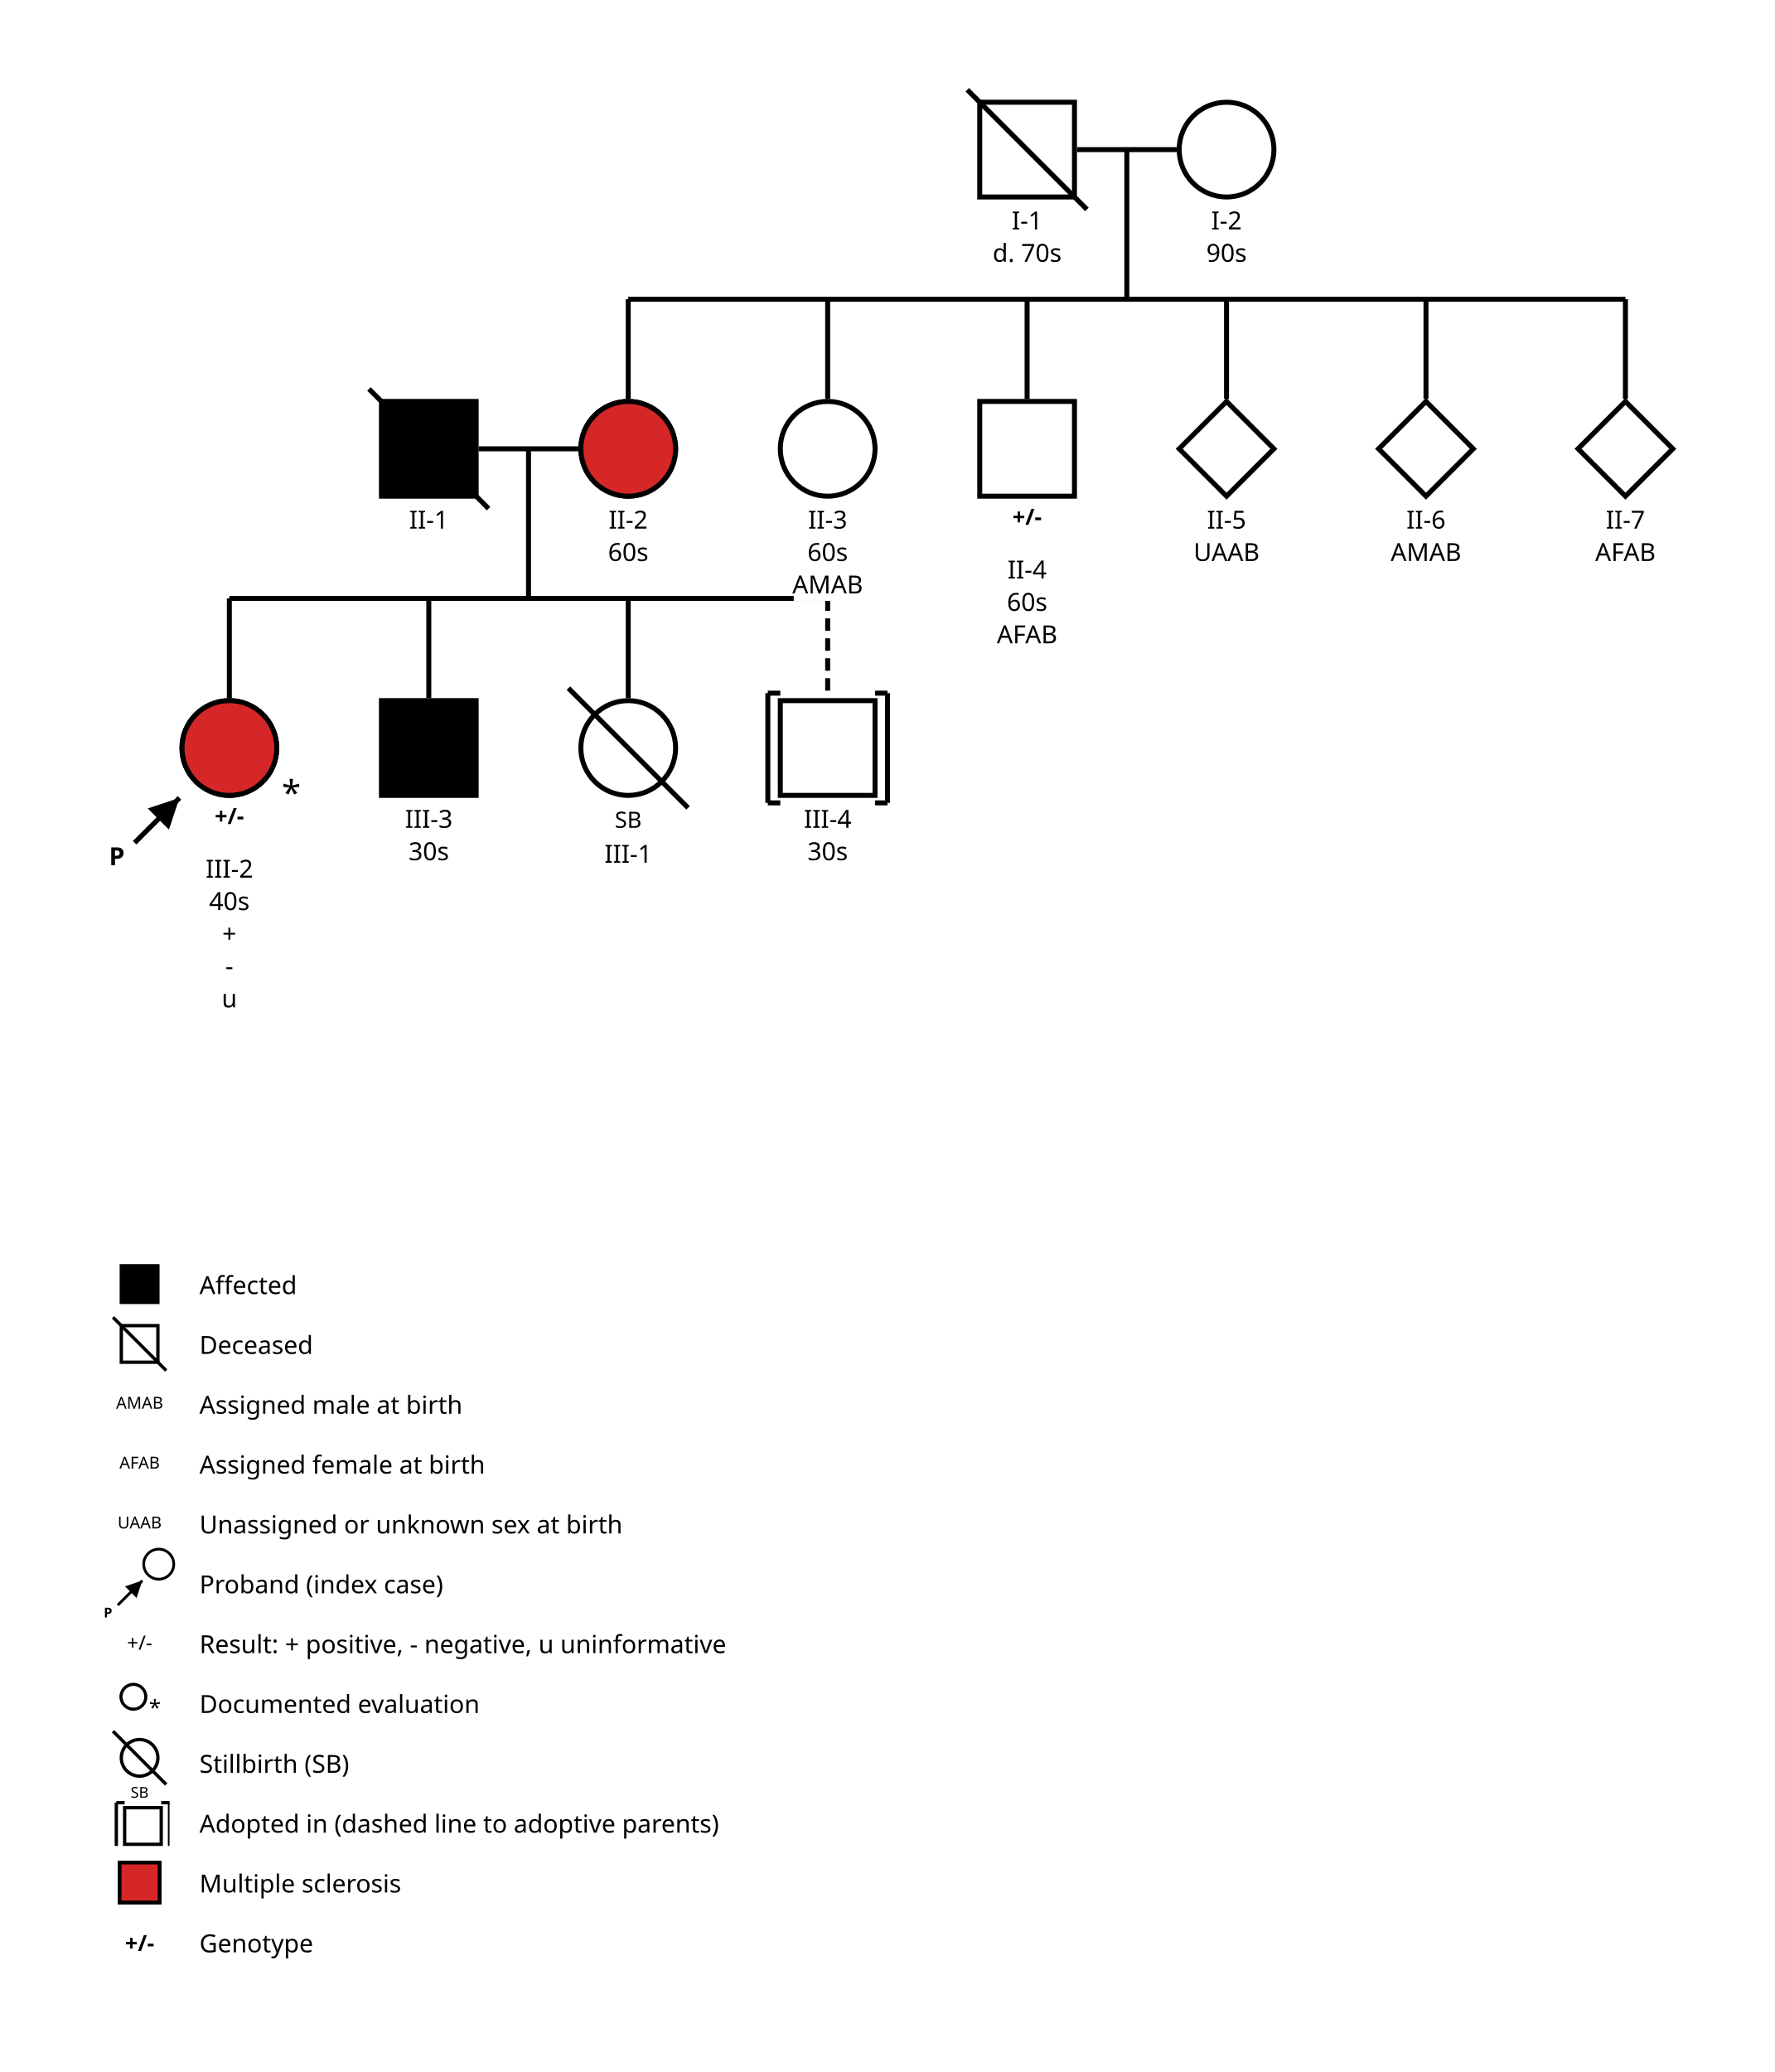
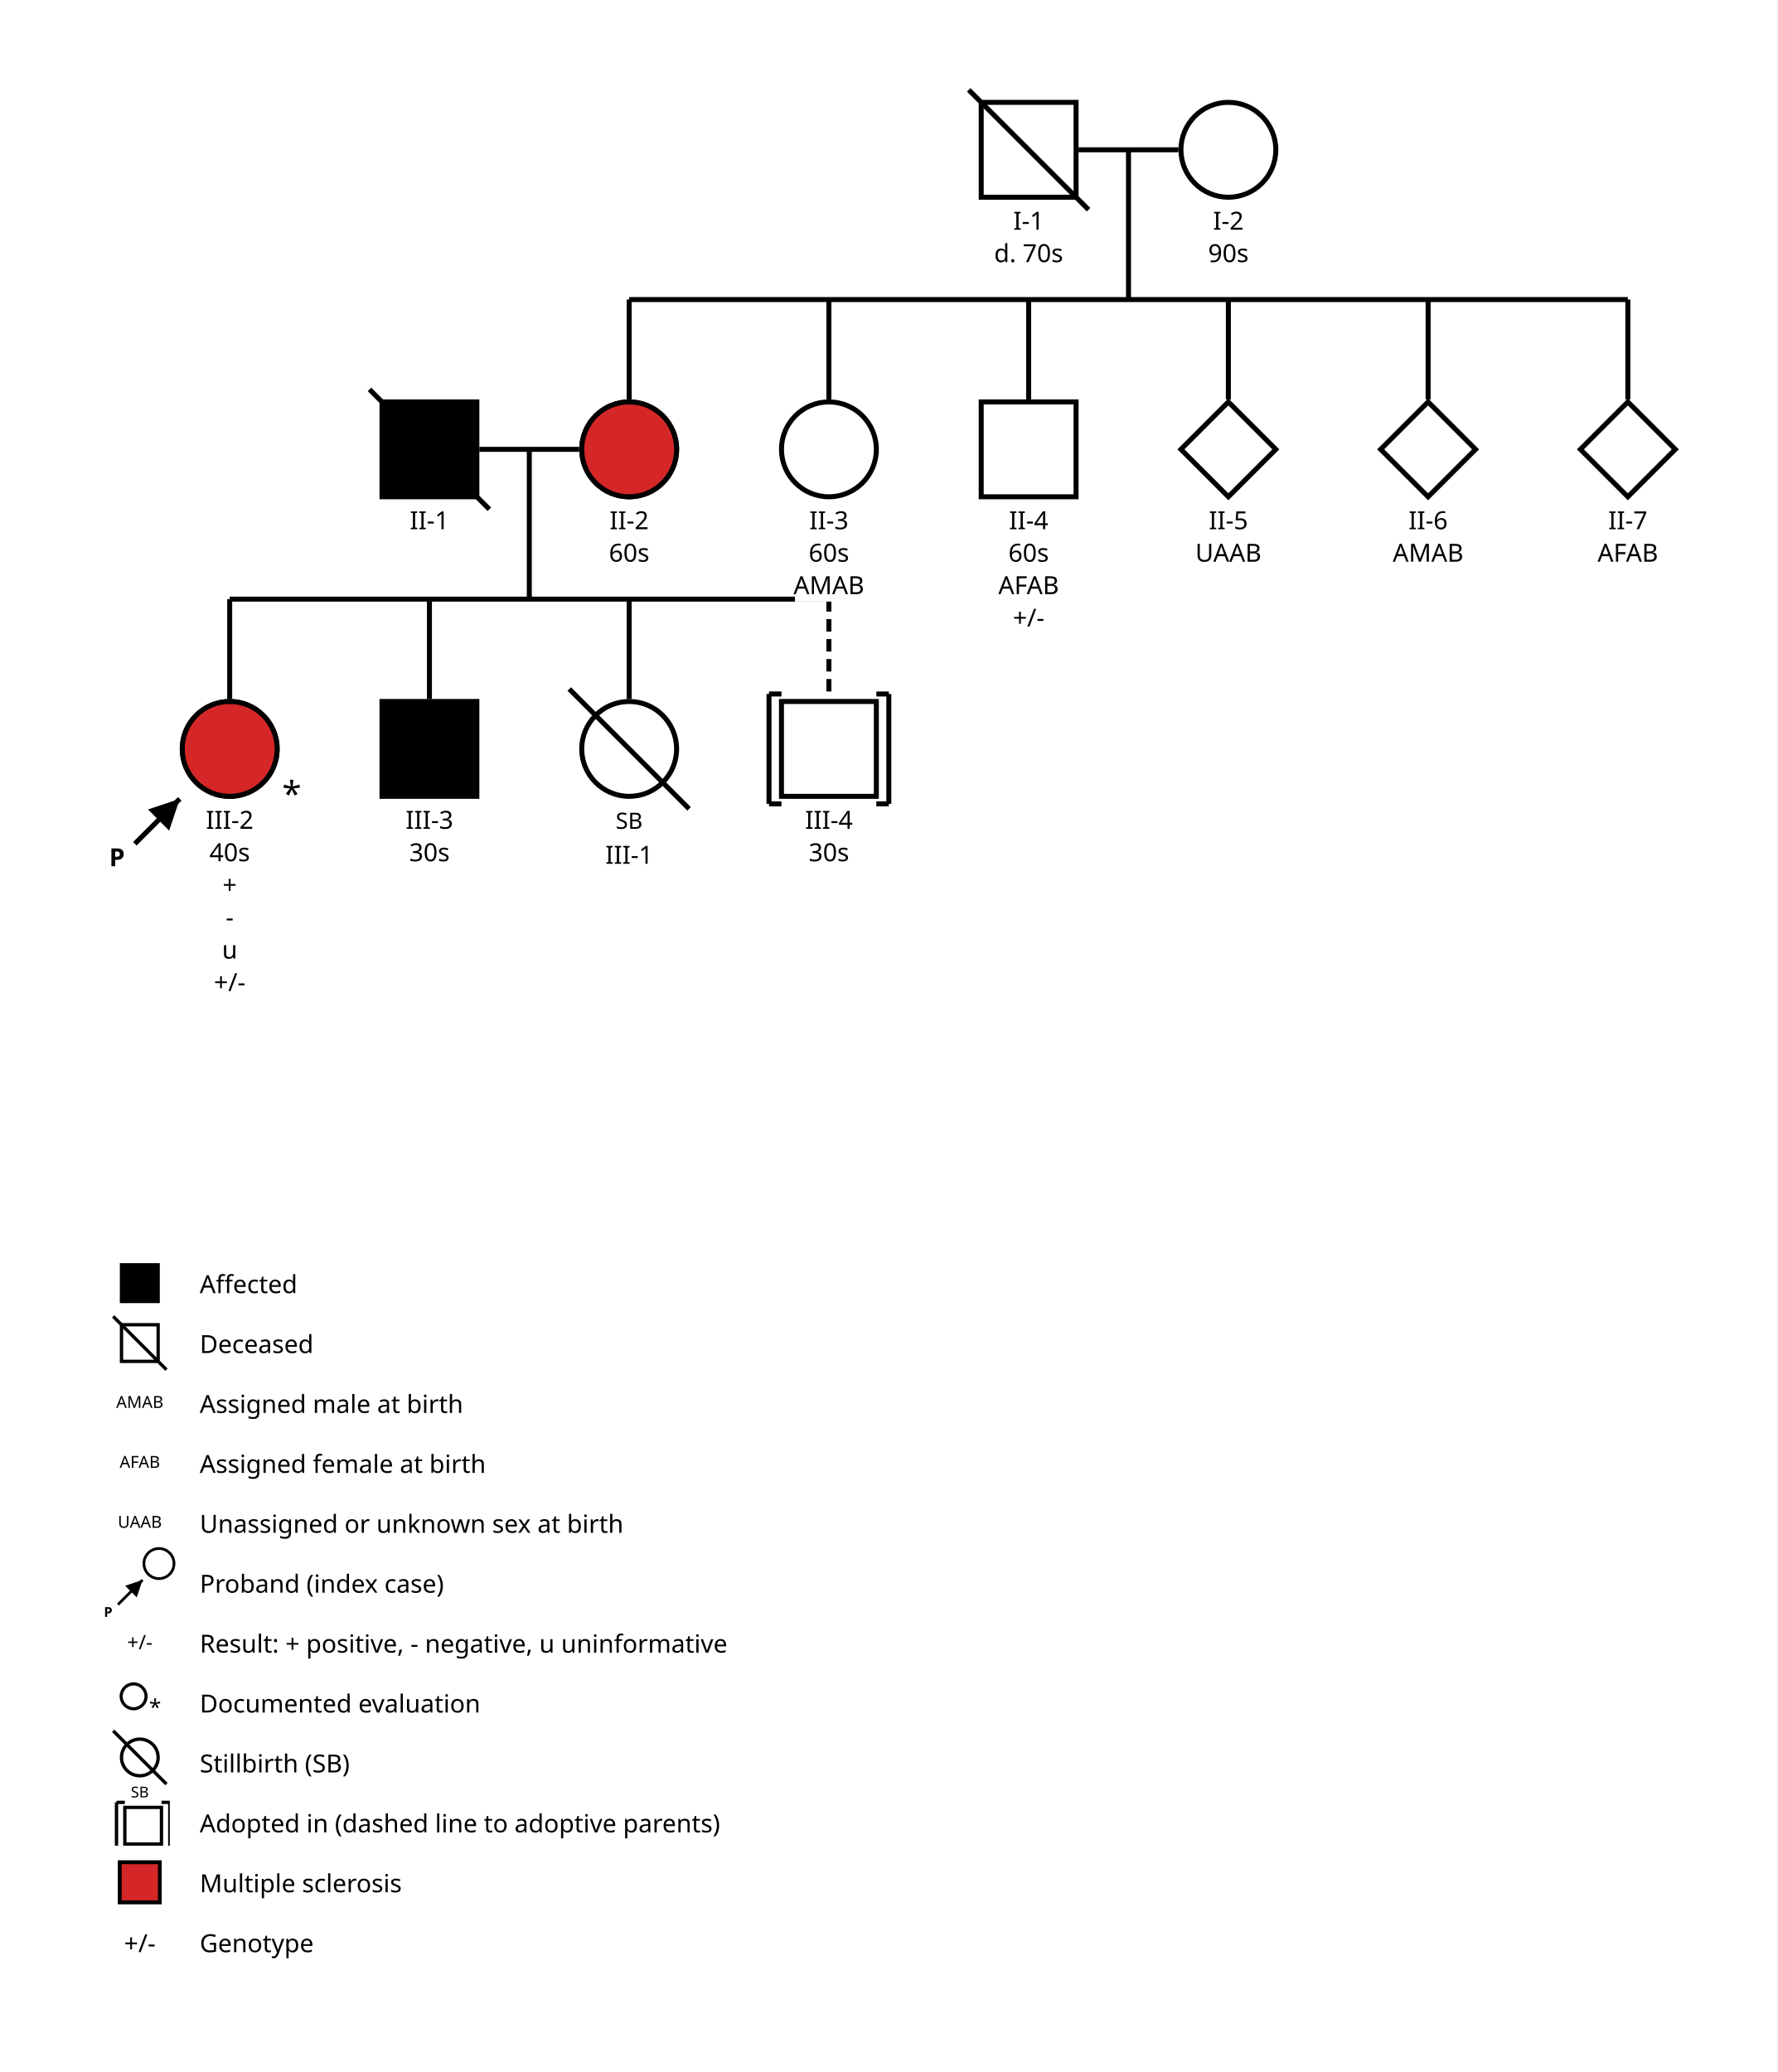
- <svg xmlns="http://www.w3.org/2000/svg" height="831" viewBox="0 0 712 831" width="712">
+ <svg xmlns="http://www.w3.org/2000/svg" height="830" viewBox="0 0 712 830" width="712">
  <defs>
    <marker id="proband-arrowhead" markerHeight="6" markerWidth="6" orient="auto" refX="6" refY="3">
      <path d="M 0 0 L 6 3 L 0 6 Z" fill="black" />
    </marker>
  </defs>
-   <rect fill="white" height="831" width="712" />
+   <rect fill="white" height="830" width="712" />
  <g transform="translate(92 60)">
    <g class="couple-lines">
      <path d="M 340 0 L 380 0" fill="none" stroke="black" stroke-width="2" />
      <path d="M 100 120 L 140 120" fill="none" stroke="black" stroke-width="2" />
    </g>
    <g class="sibship-lines">
      <path d="M 360 0 L 360 60 M 160 60 L 560 60 M 160 60 L 160 100 M 240 60 L 240 100 M 320 60 L 320 100 M 400 60 L 400 100 M 480 60 L 480 100 M 560 60 L 560 100" fill="none" stroke="black" stroke-width="2" />
      <path d="M 120 120 L 120 180 M 0 180 L 240 180 M 0 180 L 0 220 M 80 180 L 80 220 M 160 180 L 160 220" fill="none" stroke="black" stroke-width="2" />
      <path d="M 240 180 L 240 220" fill="none" stroke="black" stroke-dasharray="5 3" stroke-width="2" />
    </g>
    <g class="symbols">
      <g transform="translate(320 0)">
        <g transform="translate(-20 -20)">
          <g>
            <g>
              <rect fill="white" height="38" stroke="black" stroke-width="2" width="38" x="1" y="1" />
            </g>
          </g>
          <line stroke="black" stroke-width="2" x1="-4" x2="44" y1="-4" y2="44" />
        </g>
      </g>
      <g transform="translate(400 0)">
        <g transform="translate(-20 -20)">
          <g>
            <g>
              <circle cx="20" cy="20" fill="white" r="19" stroke="black" stroke-width="2" />
            </g>
          </g>
        </g>
      </g>
      <g transform="translate(80 120)">
        <g transform="translate(-20 -20)">
          <g>
            <g>
              <rect fill="black" height="38" stroke="black" stroke-width="2" width="38" x="1" y="1" />
            </g>
          </g>
          <line stroke="black" stroke-width="2" x1="-4" x2="44" y1="-4" y2="44" />
        </g>
      </g>
      <g transform="translate(160 120)">
        <g transform="translate(-20 -20)">
          <g>
            <g>
              <clipPath id="symbol-clip-1-1">
                <circle cx="20" cy="20" r="19" />
              </clipPath>
              <circle cx="20" cy="20" fill="white" r="19" stroke="black" stroke-width="2" />
              <g clip-path="url(#symbol-clip-1-1)">
                <g>
                  <g data-tag-fill="solid">
                    <path d="M -20 20 A 40 40 0 1 1 60 20 A 40 40 0 1 1 -20 20 Z" fill="#d62728" />
                  </g>
                </g>
              </g>
              <circle cx="20" cy="20" fill="none" r="19" stroke="black" stroke-width="2" />
            </g>
          </g>
        </g>
      </g>
      <g transform="translate(240 120)">
        <g transform="translate(-20 -20)">
          <g>
            <g>
              <circle cx="20" cy="20" fill="white" r="19" stroke="black" stroke-width="2" />
            </g>
          </g>
        </g>
      </g>
      <g transform="translate(320 120)">
        <g transform="translate(-20 -20)">
          <g>
            <g>
              <rect fill="white" height="38" stroke="black" stroke-width="2" width="38" x="1" y="1" />
            </g>
          </g>
-           <g>
-             <text fill="#000000" font-family="sans-serif" font-size="9" font-weight="bold" text-anchor="middle" x="20" y="50.5">+/-</text>
-           </g>
        </g>
      </g>
      <g transform="translate(400 120)">
        <g transform="translate(-20 -20)">
          <g>
            <g>
              <polygon fill="white" points="20,1 39,20 20,39 1,20" stroke="black" stroke-width="2" />
            </g>
          </g>
        </g>
      </g>
      <g transform="translate(480 120)">
        <g transform="translate(-20 -20)">
          <g>
            <g>
              <polygon fill="white" points="20,1 39,20 20,39 1,20" stroke="black" stroke-width="2" />
            </g>
          </g>
        </g>
      </g>
      <g transform="translate(560 120)">
        <g transform="translate(-20 -20)">
          <g>
            <g>
              <polygon fill="white" points="20,1 39,20 20,39 1,20" stroke="black" stroke-width="2" />
            </g>
          </g>
        </g>
      </g>
      <g transform="translate(0 240)">
        <g transform="translate(-20 -20)">
          <g>
            <g>
              <clipPath id="symbol-clip-2-0">
                <circle cx="20" cy="20" r="19" />
              </clipPath>
              <circle cx="20" cy="20" fill="white" r="19" stroke="black" stroke-width="2" />
              <g clip-path="url(#symbol-clip-2-0)">
                <g>
                  <g data-tag-fill="solid">
                    <path d="M -20 20 A 40 40 0 1 1 60 20 A 40 40 0 1 1 -20 20 Z" fill="#d62728" />
                  </g>
                </g>
              </g>
              <circle cx="20" cy="20" fill="none" r="19" stroke="black" stroke-width="2" />
            </g>
          </g>
          <g data-arrow="proband">
            <line marker-end="url(#proband-arrowhead)" stroke="black" stroke-width="2" x1="-18" x2="0" y1="58" y2="40" />
            <rect fill="white" height="10" width="8.5" x="-30" y="58" />
            <text data-proband-letter="true" fill="black" font-family="sans-serif" font-size="10" font-weight="bold" style="user-select:none" text-anchor="end" x="-22" y="67">P</text>
          </g>
          <text data-documented-evaluation="true" fill="black" font-family="sans-serif" font-size="14" style="user-select:none" x="41" y="43">*</text>
-           <g>
-             <text fill="#000000" font-family="sans-serif" font-size="9" font-weight="bold" text-anchor="middle" x="20" y="50.5">+/-</text>
-           </g>
        </g>
      </g>
      <g transform="translate(80 240)">
        <g transform="translate(-20 -20)">
          <g>
            <g>
              <rect fill="black" height="38" stroke="black" stroke-width="2" width="38" x="1" y="1" />
            </g>
          </g>
        </g>
      </g>
      <g transform="translate(160 240)">
        <g transform="translate(-20 -20)">
          <g>
            <g>
              <circle cx="20" cy="20" fill="white" r="19" stroke="black" stroke-width="2" />
            </g>
            <g>
              <line stroke="black" stroke-width="2" x1="-4" x2="44" y1="-4" y2="44" />
            </g>
            <text fill="black" font-family="sans-serif" font-size="9" style="pointer-events:none;user-select:none" text-anchor="middle" x="20" y="52">SB</text>
          </g>
        </g>
      </g>
      <g transform="translate(240 240)">
        <g transform="translate(-20 -20)">
          <g>
            <g data-adopted="in">
              <line stroke="black" stroke-width="2" x1="-4" x2="-4" y1="-2" y2="42" />
              <line stroke="black" stroke-width="2" x1="-4" x2="1" y1="-2" y2="-2" />
              <line stroke="black" stroke-width="2" x1="-4" x2="1" y1="42" y2="42" />
              <line stroke="black" stroke-width="2" x1="44" x2="44" y1="-2" y2="42" />
              <line stroke="black" stroke-width="2" x1="44" x2="39" y1="-2" y2="-2" />
              <line stroke="black" stroke-width="2" x1="44" x2="39" y1="42" y2="42" />
            </g>
            <g>
              <rect fill="white" height="38" stroke="black" stroke-width="2" width="38" x="1" y="1" />
            </g>
          </g>
        </g>
      </g>
    </g>
    <g class="labels">
      <g transform="translate(300 -20)">
        <g style="user-select:none" transform="translate(20 20)">
          <g data-name-label="true" pointer-events="none">
            <text fill="black" font-family="sans-serif" font-size="10" text-anchor="middle" x="0" y="32">I-1</text>
          </g>
          <g data-detail-label="true" pointer-events="none">
            <text fill="black" font-family="sans-serif" font-size="10" text-anchor="middle" x="0" y="45">d. 70s</text>
          </g>
        </g>
      </g>
      <g transform="translate(380 -20)">
        <g style="user-select:none" transform="translate(20 20)">
          <g data-name-label="true" pointer-events="none">
            <text fill="black" font-family="sans-serif" font-size="10" text-anchor="middle" x="0" y="32">I-2</text>
          </g>
          <g data-detail-label="true" pointer-events="none">
            <text fill="black" font-family="sans-serif" font-size="10" text-anchor="middle" x="0" y="45">90s</text>
          </g>
        </g>
      </g>
      <g transform="translate(60 100)">
        <g style="user-select:none" transform="translate(20 20)">
          <g data-name-label="true" pointer-events="none">
            <text fill="black" font-family="sans-serif" font-size="10" text-anchor="middle" x="0" y="32">II-1</text>
          </g>
        </g>
      </g>
      <g transform="translate(140 100)">
        <g style="user-select:none" transform="translate(20 20)">
          <g data-name-label="true" pointer-events="none">
            <text fill="black" font-family="sans-serif" font-size="10" text-anchor="middle" x="0" y="32">II-2</text>
          </g>
          <g data-detail-label="true" pointer-events="none">
            <text fill="black" font-family="sans-serif" font-size="10" text-anchor="middle" x="0" y="45">60s</text>
          </g>
        </g>
      </g>
      <g transform="translate(220 100)">
        <g style="user-select:none" transform="translate(20 20)">
          <g data-name-label="true" pointer-events="none">
            <text fill="black" font-family="sans-serif" font-size="10" text-anchor="middle" x="0" y="32">II-3</text>
          </g>
          <g data-detail-label="true" pointer-events="none">
            <rect fill="white" height="26" width="27.2" x="-13.6" y="35" />
            <text fill="black" font-family="sans-serif" font-size="10" text-anchor="middle" x="0" y="45">60s</text>
            <text fill="black" font-family="sans-serif" font-size="10" text-anchor="middle" x="0" y="58">AMAB</text>
          </g>
        </g>
      </g>
      <g transform="translate(300 100)">
        <g style="user-select:none" transform="translate(20 20)">
          <g data-name-label="true" pointer-events="none">
-             <text fill="black" font-family="sans-serif" font-size="10" text-anchor="middle" x="0" y="52">II-4</text>
-           </g>
-           <g data-detail-label="true" pointer-events="none">
-             <rect fill="white" height="26" width="27.2" x="-13.6" y="55" />
-             <text fill="black" font-family="sans-serif" font-size="10" text-anchor="middle" x="0" y="65">60s</text>
-             <text fill="black" font-family="sans-serif" font-size="10" text-anchor="middle" x="0" y="78">AFAB</text>
+             <text fill="black" font-family="sans-serif" font-size="10" text-anchor="middle" x="0" y="32">II-4</text>
+           </g>
+           <g data-detail-label="true" pointer-events="none">
+             <rect fill="white" height="39" width="27.2" x="-13.6" y="35" />
+             <text fill="black" font-family="sans-serif" font-size="10" text-anchor="middle" x="0" y="45">60s</text>
+             <text fill="black" font-family="sans-serif" font-size="10" text-anchor="middle" x="0" y="58">AFAB</text>
+             <text fill="black" font-family="sans-serif" font-size="10" text-anchor="middle" x="0" y="71">
+               <tspan fill="#000000">+/-</tspan>
+             </text>
          </g>
        </g>
      </g>
      <g transform="translate(380 100)">
        <g style="user-select:none" transform="translate(20 20)">
          <g data-name-label="true" pointer-events="none">
            <text fill="black" font-family="sans-serif" font-size="10" text-anchor="middle" x="0" y="32">II-5</text>
          </g>
          <g data-detail-label="true" pointer-events="none">
            <rect fill="white" height="13" width="27.2" x="-13.6" y="35" />
            <text fill="black" font-family="sans-serif" font-size="10" text-anchor="middle" x="0" y="45">UAAB</text>
          </g>
        </g>
      </g>
      <g transform="translate(460 100)">
        <g style="user-select:none" transform="translate(20 20)">
          <g data-name-label="true" pointer-events="none">
            <text fill="black" font-family="sans-serif" font-size="10" text-anchor="middle" x="0" y="32">II-6</text>
          </g>
          <g data-detail-label="true" pointer-events="none">
            <rect fill="white" height="13" width="27.2" x="-13.6" y="35" />
            <text fill="black" font-family="sans-serif" font-size="10" text-anchor="middle" x="0" y="45">AMAB</text>
          </g>
        </g>
      </g>
      <g transform="translate(540 100)">
        <g style="user-select:none" transform="translate(20 20)">
          <g data-name-label="true" pointer-events="none">
            <text fill="black" font-family="sans-serif" font-size="10" text-anchor="middle" x="0" y="32">II-7</text>
          </g>
          <g data-detail-label="true" pointer-events="none">
            <rect fill="white" height="13" width="27.2" x="-13.6" y="35" />
            <text fill="black" font-family="sans-serif" font-size="10" text-anchor="middle" x="0" y="45">AFAB</text>
          </g>
        </g>
      </g>
      <g transform="translate(-20 220)">
        <g style="user-select:none" transform="translate(20 20)">
          <g data-name-label="true" pointer-events="none">
-             <text fill="black" font-family="sans-serif" font-size="10" text-anchor="middle" x="0" y="52">III-2</text>
-           </g>
-           <g data-detail-label="true" pointer-events="none">
-             <rect fill="white" height="52" width="21.4" x="-10.7" y="55" />
-             <text fill="black" font-family="sans-serif" font-size="10" text-anchor="middle" x="0" y="65">40s</text>
-             <text fill="black" font-family="sans-serif" font-size="10" text-anchor="middle" x="0" y="78">+</text>
-             <text fill="black" font-family="sans-serif" font-size="10" text-anchor="middle" x="0" y="91">-</text>
-             <text fill="black" font-family="sans-serif" font-size="10" text-anchor="middle" x="0" y="104">u</text>
+             <text fill="black" font-family="sans-serif" font-size="10" text-anchor="middle" x="0" y="32">III-2</text>
+           </g>
+           <g data-detail-label="true" pointer-events="none">
+             <rect fill="white" height="65" width="21.4" x="-10.7" y="35" />
+             <text fill="black" font-family="sans-serif" font-size="10" text-anchor="middle" x="0" y="45">40s</text>
+             <text fill="black" font-family="sans-serif" font-size="10" text-anchor="middle" x="0" y="58">+</text>
+             <text fill="black" font-family="sans-serif" font-size="10" text-anchor="middle" x="0" y="71">-</text>
+             <text fill="black" font-family="sans-serif" font-size="10" text-anchor="middle" x="0" y="84">u</text>
+             <text fill="black" font-family="sans-serif" font-size="10" text-anchor="middle" x="0" y="97">
+               <tspan fill="#000000">+/-</tspan>
+             </text>
          </g>
        </g>
      </g>
      <g transform="translate(60 220)">
        <g style="user-select:none" transform="translate(20 20)">
          <g data-name-label="true" pointer-events="none">
            <text fill="black" font-family="sans-serif" font-size="10" text-anchor="middle" x="0" y="32">III-3</text>
          </g>
          <g data-detail-label="true" pointer-events="none">
            <text fill="black" font-family="sans-serif" font-size="10" text-anchor="middle" x="0" y="45">30s</text>
          </g>
        </g>
      </g>
      <g transform="translate(140 220)">
        <g style="user-select:none" transform="translate(20 20)">
          <g data-name-label="true" pointer-events="none">
            <text fill="black" font-family="sans-serif" font-size="10" text-anchor="middle" x="0" y="46">III-1</text>
          </g>
        </g>
      </g>
      <g transform="translate(220 220)">
        <g style="user-select:none" transform="translate(20 20)">
          <g data-name-label="true" pointer-events="none">
            <text fill="black" font-family="sans-serif" font-size="10" text-anchor="middle" x="0" y="32">III-4</text>
          </g>
          <g data-detail-label="true" pointer-events="none">
            <text fill="black" font-family="sans-serif" font-size="10" text-anchor="middle" x="0" y="45">30s</text>
          </g>
        </g>
      </g>
    </g>
  </g>
-   <g class="pedigree-key" transform="translate(0 503)">
+   <g class="pedigree-key" transform="translate(0 502)">
    <g transform="translate(56 12) scale(0.667) translate(-14 -14)">
      <svg height="28" viewBox="-2 -2 28 28" width="28">
        <rect fill="black" height="22" stroke="black" stroke-width="2" width="22" x="1" y="1" />
      </svg>
    </g>
    <text fill="black" font-family="sans-serif" font-size="10" x="80" y="16">Affected</text>
    <g transform="translate(56 36) scale(0.667) translate(-18 -18)">
      <svg height="36" viewBox="-6 -6 36 36" width="36">
        <rect fill="white" height="22" stroke="black" stroke-width="2" width="22" x="1" y="1" />
        <line stroke="black" stroke-width="2" x1="-4" x2="28" y1="-4" y2="28" />
      </svg>
    </g>
    <text fill="black" font-family="sans-serif" font-size="10" x="80" y="40">Deceased</text>
    <g transform="translate(56 60) scale(0.667) translate(-14 -14)">
      <svg height="28" viewBox="0 0 28 28" width="28">
        <text fill="black" font-family="sans-serif" font-size="10" text-anchor="middle" x="14" y="17">AMAB</text>
      </svg>
    </g>
    <text fill="black" font-family="sans-serif" font-size="10" x="80" y="64">Assigned male at birth</text>
    <g transform="translate(56 84) scale(0.667) translate(-14 -14)">
      <svg height="28" viewBox="0 0 28 28" width="28">
        <text fill="black" font-family="sans-serif" font-size="10" text-anchor="middle" x="14" y="17">AFAB</text>
      </svg>
    </g>
    <text fill="black" font-family="sans-serif" font-size="10" x="80" y="88">Assigned female at birth</text>
    <g transform="translate(56 108) scale(0.667) translate(-14 -14)">
      <svg height="28" viewBox="0 0 28 28" width="28">
        <text fill="black" font-family="sans-serif" font-size="10" text-anchor="middle" x="14" y="17">UAAB</text>
      </svg>
    </g>
    <text fill="black" font-family="sans-serif" font-size="10" x="80" y="112">Unassigned or unknown sex at birth</text>
    <g transform="translate(56 132) scale(0.667) translate(-23 -23)">
      <svg height="46" viewBox="-30 -2 56 56" width="46">
        <defs>
          <marker id="legend-arrowhead" markerHeight="6" markerWidth="6" orient="auto" refX="6" refY="3">
            <polygon fill="black" points="0 0, 6 3, 0 6" />
          </marker>
        </defs>
        <circle cx="12" cy="12" fill="white" r="11" stroke="black" stroke-width="2" />
        <g data-arrow="proband">
          <line marker-end="url(#legend-arrowhead)" stroke="black" stroke-width="2" x1="-18" x2="0" y1="42" y2="24" />
          <rect fill="white" height="10" width="8.5" x="-30" y="42" />
          <text data-proband-letter="true" fill="black" font-family="sans-serif" font-size="10" font-weight="bold" style="user-select:none" text-anchor="end" x="-22" y="51">P</text>
        </g>
      </svg>
    </g>
    <text fill="black" font-family="sans-serif" font-size="10" x="80" y="136">Proband (index case)</text>
    <g transform="translate(56 156) scale(0.667) translate(-14 -14)">
      <svg height="28" viewBox="0 0 28 28" width="28">
        <text fill="black" font-family="sans-serif" font-size="12" text-anchor="middle" x="14" y="18">+/-</text>
      </svg>
    </g>
    <text fill="black" font-family="sans-serif" font-size="10" x="80" y="160">Result: + positive, - negative, u uninformative</text>
    <g transform="translate(56 180) scale(0.667) translate(-14 -14)">
      <svg height="28" viewBox="-2 -2 30 30" width="28">
        <g>
          <g>
            <circle cx="9" cy="9" fill="white" r="8" stroke="black" stroke-width="2" />
          </g>
        </g>
        <text data-documented-evaluation="true" fill="black" font-family="sans-serif" font-size="14" style="user-select:none" x="19" y="21">*</text>
      </svg>
    </g>
    <text fill="black" font-family="sans-serif" font-size="10" x="80" y="184">Documented evaluation</text>
    <g transform="translate(56 204) scale(0.667) translate(-18 -21)">
      <svg height="42" viewBox="-6 -6 36 42" width="36">
        <g>
          <g>
            <circle cx="12" cy="12" fill="white" r="11" stroke="black" stroke-width="2" />
          </g>
          <g>
            <line stroke="black" stroke-width="2" x1="-4" x2="28" y1="-4" y2="28" />
          </g>
          <text fill="black" font-family="sans-serif" font-size="9" style="pointer-events:none;user-select:none" text-anchor="middle" x="12" y="36">SB</text>
        </g>
      </svg>
    </g>
    <text fill="black" font-family="sans-serif" font-size="10" x="80" y="208">Stillbirth (SB)</text>
    <g transform="translate(56 228) scale(0.667) translate(-18 -14)">
      <svg height="28" viewBox="-8 -4 36 28" width="36">
        <g>
          <g data-adopted="in">
            <line stroke="black" stroke-width="2" x1="-4" x2="-4" y1="-2" y2="26" />
            <line stroke="black" stroke-width="2" x1="-4" x2="1" y1="-2" y2="-2" />
            <line stroke="black" stroke-width="2" x1="-4" x2="1" y1="26" y2="26" />
            <line stroke="black" stroke-width="2" x1="28" x2="28" y1="-2" y2="26" />
            <line stroke="black" stroke-width="2" x1="28" x2="23" y1="-2" y2="-2" />
            <line stroke="black" stroke-width="2" x1="28" x2="23" y1="26" y2="26" />
          </g>
          <g>
            <rect fill="white" height="22" stroke="black" stroke-width="2" width="22" x="1" y="1" />
          </g>
        </g>
      </svg>
    </g>
    <text fill="black" font-family="sans-serif" font-size="10" x="80" y="232">Adopted in (dashed line to adoptive parents)</text>
    <g transform="translate(56 252) scale(1) translate(-14 -14)">
      <svg height="28" viewBox="0 0 28 28" width="28">
        <clipPath id="legend-clip-ms">
          <rect height="16" width="16" x="6" y="6" />
        </clipPath>
        <rect fill="white" height="16" stroke="black" stroke-width="1.5" width="16" x="6" y="6" />
        <g clip-path="url(#legend-clip-ms)">
          <g data-tag-fill="solid">
            <path d="M -2 14 A 16 16 0 1 1 30 14 A 16 16 0 1 1 -2 14 Z" fill="#d62728" />
          </g>
        </g>
        <rect fill="none" height="16" stroke="black" stroke-width="1.5" width="16" x="6" y="6" />
      </svg>
    </g>
    <text fill="black" font-family="sans-serif" font-size="10" x="80" y="256">Multiple sclerosis</text>
    <g transform="translate(56 276) scale(1) translate(-20 -14)">
      <svg height="28" viewBox="0 0 40 28" width="40">
-         <text fill="#000000" font-family="sans-serif" font-size="9" font-weight="bold" text-anchor="middle" x="20" y="17.5">+/-</text>
+         <text fill="#000000" font-family="sans-serif" font-size="10" text-anchor="middle" x="20" y="18">+/-</text>
      </svg>
    </g>
    <text fill="black" font-family="sans-serif" font-size="10" x="80" y="280">Genotype</text>
  </g>
</svg>
